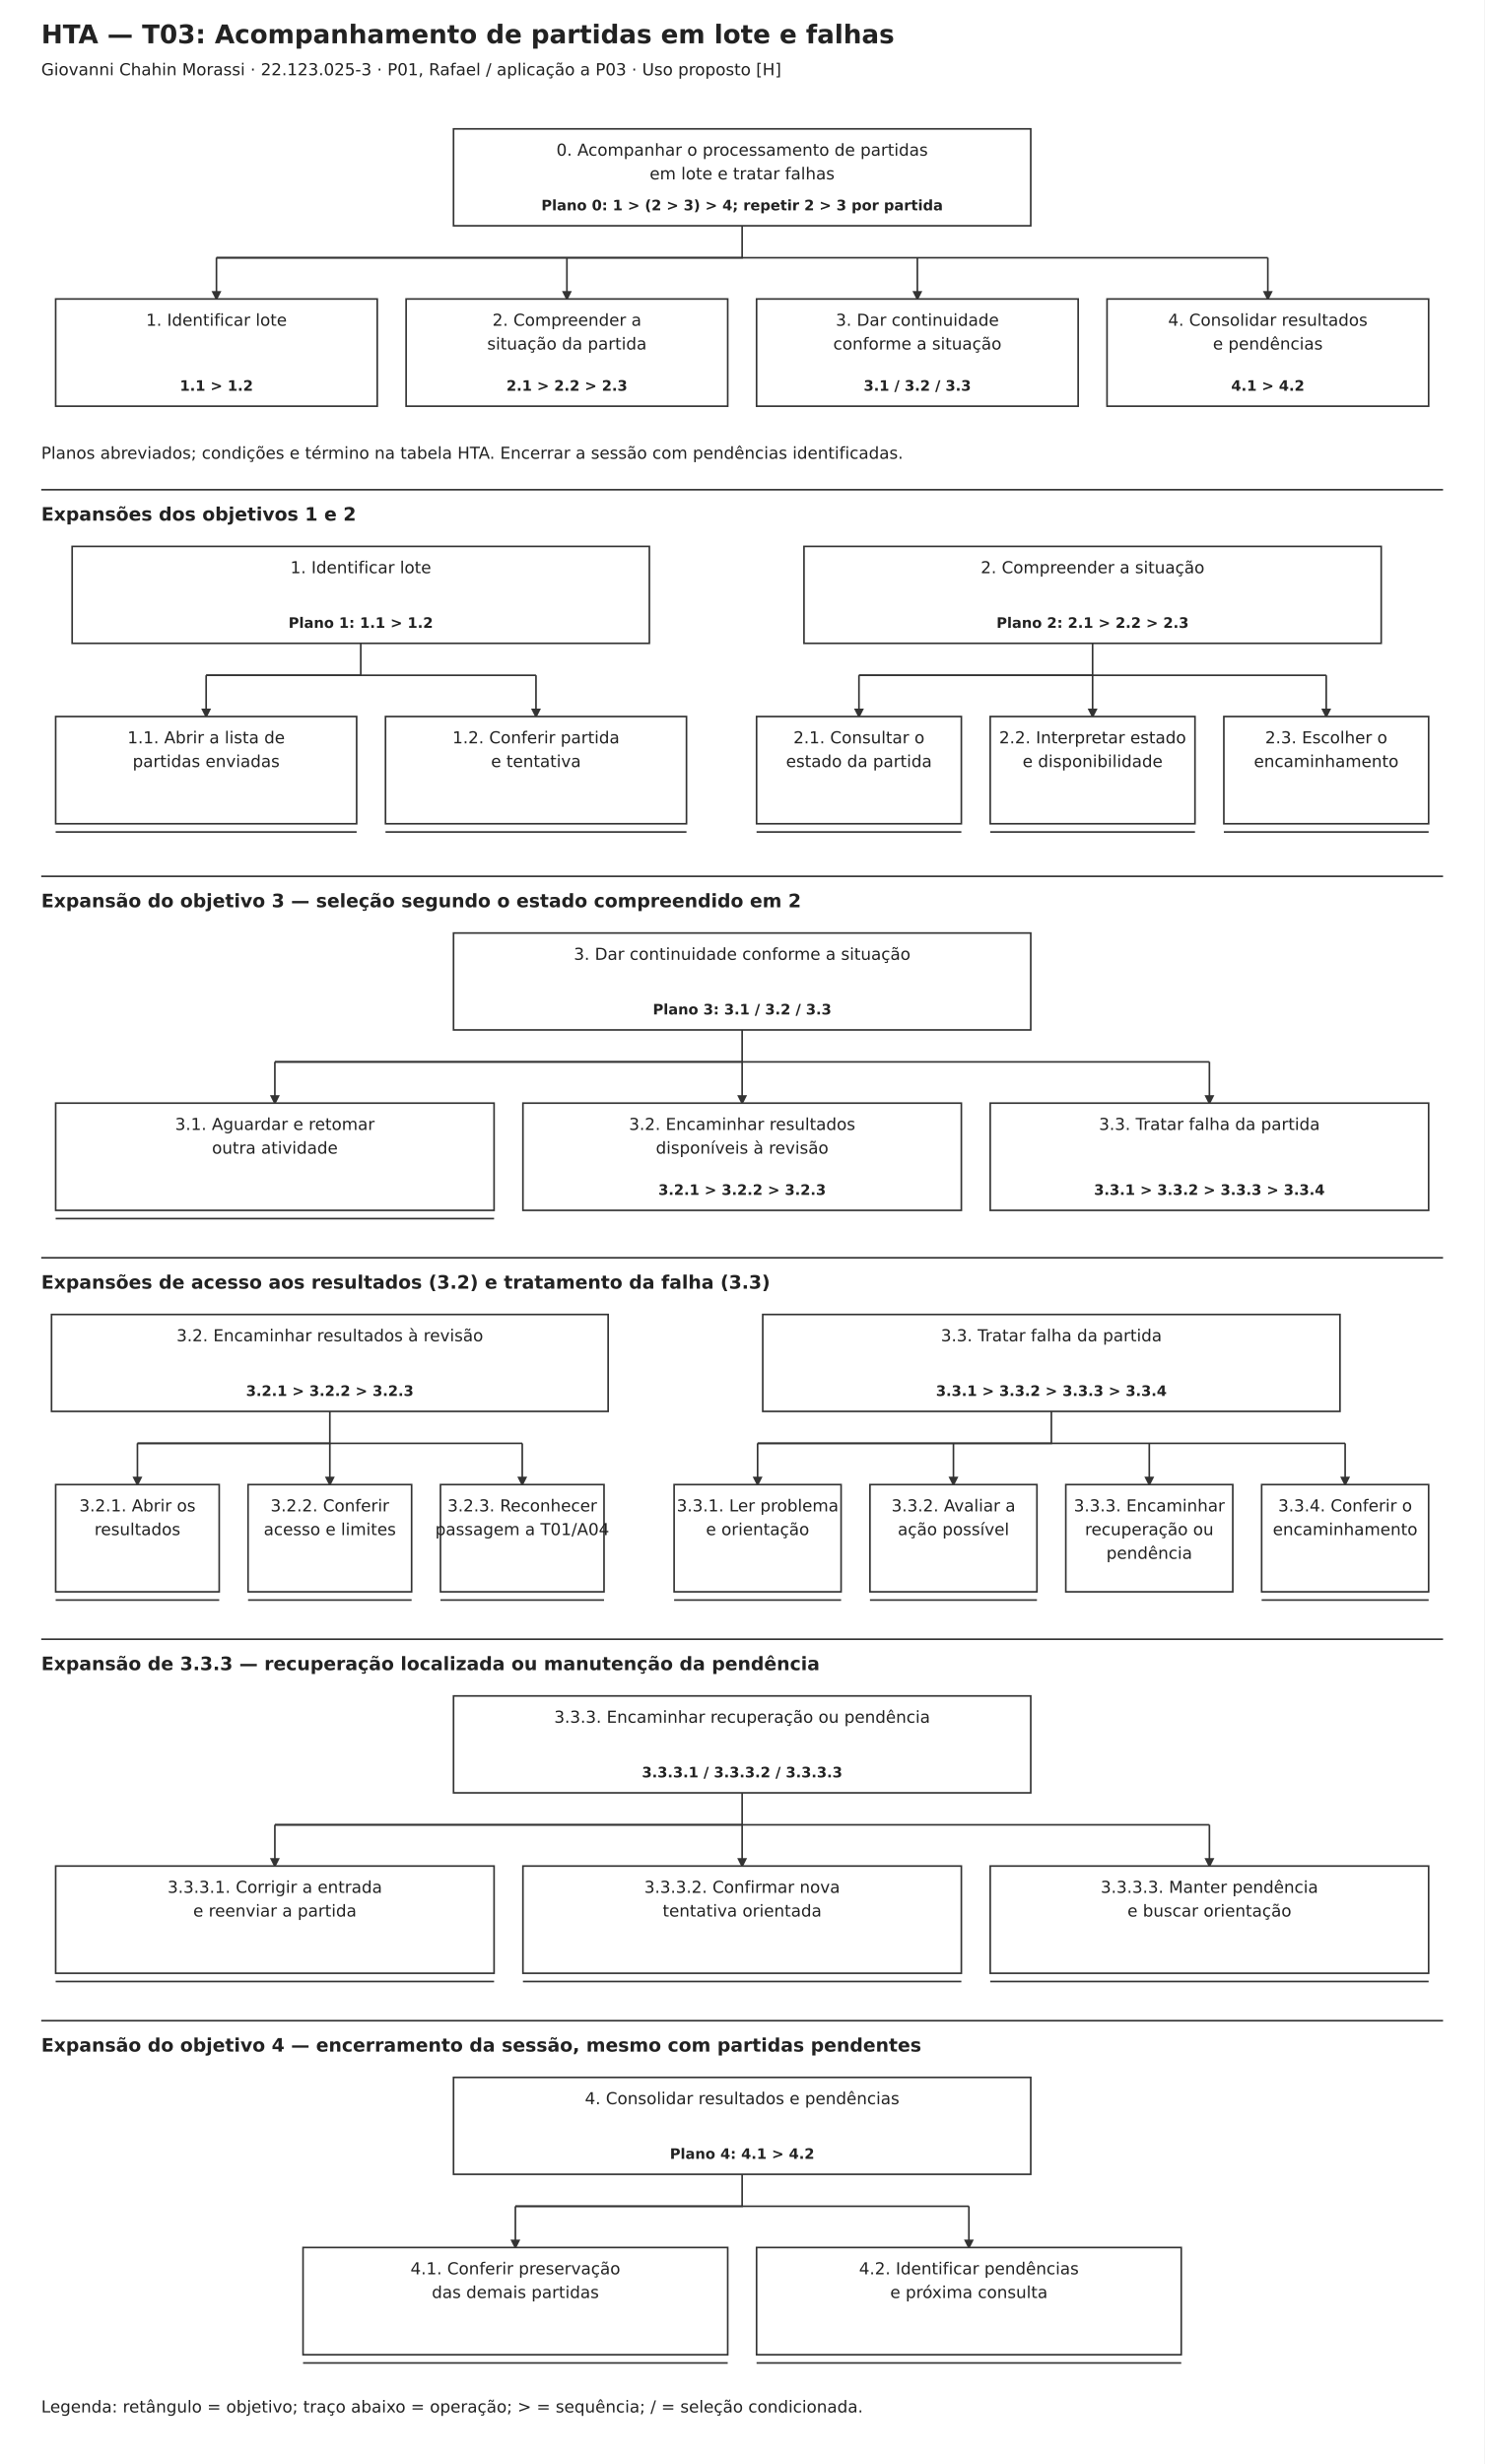
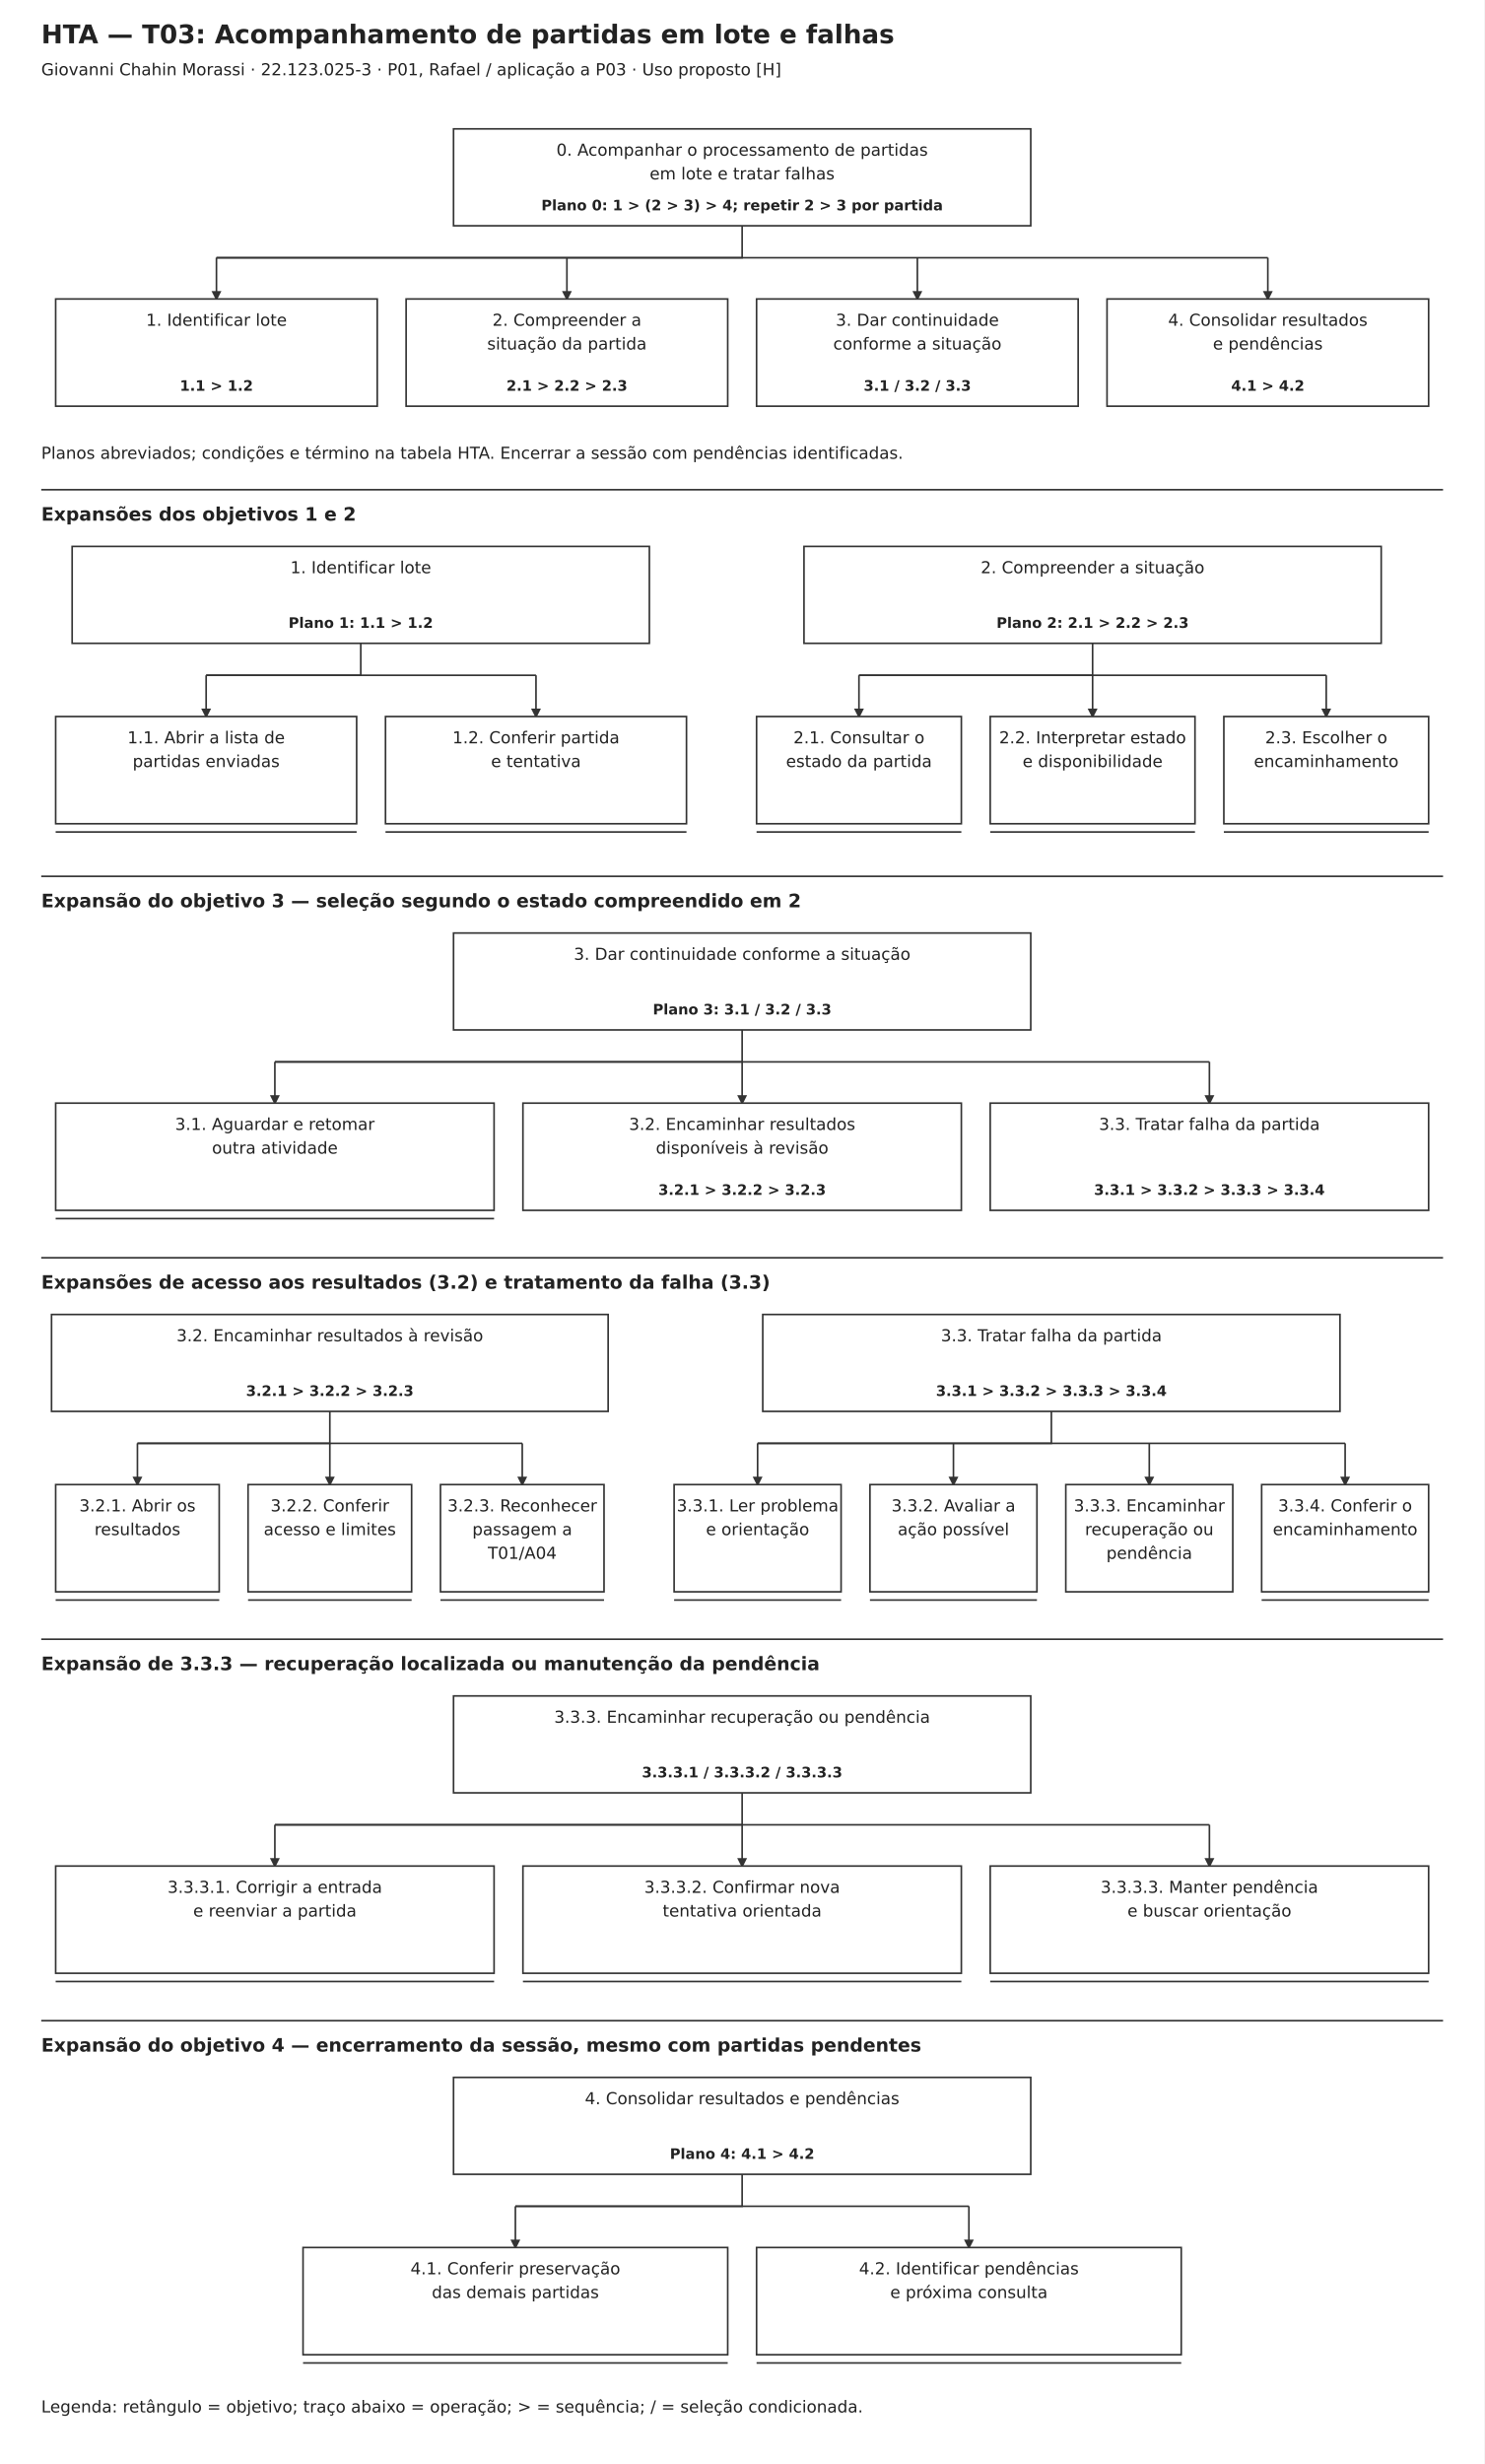
<svg xmlns="http://www.w3.org/2000/svg" width="1440" height="2390" viewBox="0 0 1440 2390" role="img" aria-labelledby="title desc">
  <defs>
    <marker id="arrow" viewBox="0 0 10 10" refX="8" refY="5" markerWidth="6" markerHeight="6" orient="auto">
      <path d="M0 0 L10 5 L0 10 Z" fill="#333" />
    </marker>
  </defs>
  <rect width="1440" height="2390" fill="white" />
  <g font-family="DejaVu Sans, Arial, sans-serif" fill="#222">
    <text x="40" y="42" text-anchor="start" font-size="25" font-weight="700">HTA — T03: Acompanhamento de partidas em lote e falhas</text>
    <text x="40" y="73" text-anchor="start" font-size="16" font-weight="400">Giovanni Chahin Morassi · 22.123.025-3 · P01, Rafael / aplicação a P03 · Uso proposto [H]</text>
    <rect x="440.0" y="125" width="560" height="94" fill="white" stroke="#333" stroke-width="1.6" />
    <text x="720" y="151" text-anchor="middle" font-size="16" font-weight="400">0. Acompanhar o processamento de partidas</text>
    <text x="720" y="174" text-anchor="middle" font-size="16" font-weight="400">em lote e tratar falhas</text>
    <text x="720" y="204" text-anchor="middle" font-size="14" font-weight="700">Plano 0: 1 &gt; (2 &gt; 3) &gt; 4; repetir 2 &gt; 3 por partida</text>
    <path d="M720 219 V250 H210.0" fill="none" stroke="#333" stroke-width="1.6" />
    <path d="M210.0 250 H1230.0" fill="none" stroke="#333" stroke-width="1.6" />
    <path d="M210.0 250 V290" fill="none" stroke="#333" stroke-width="1.6" marker-end="url(#arrow)" />
    <rect x="54.0" y="290" width="312.0" height="104" fill="white" stroke="#333" stroke-width="1.6" />
    <text x="210.0" y="316" text-anchor="middle" font-size="16" font-weight="400">1. Identificar lote</text>
    <text x="210.0" y="379" text-anchor="middle" font-size="14" font-weight="700">1.1 &gt; 1.2</text>
    <path d="M550.0 250 V290" fill="none" stroke="#333" stroke-width="1.6" marker-end="url(#arrow)" />
    <rect x="394.0" y="290" width="312.0" height="104" fill="white" stroke="#333" stroke-width="1.6" />
    <text x="550.0" y="316" text-anchor="middle" font-size="16" font-weight="400">2. Compreender a</text>
    <text x="550.0" y="339" text-anchor="middle" font-size="16" font-weight="400">situação da partida</text>
    <text x="550.0" y="379" text-anchor="middle" font-size="14" font-weight="700">2.1 &gt; 2.2 &gt; 2.3</text>
    <path d="M890.0 250 V290" fill="none" stroke="#333" stroke-width="1.6" marker-end="url(#arrow)" />
    <rect x="734.0" y="290" width="312.0" height="104" fill="white" stroke="#333" stroke-width="1.6" />
    <text x="890.0" y="316" text-anchor="middle" font-size="16" font-weight="400">3. Dar continuidade</text>
    <text x="890.0" y="339" text-anchor="middle" font-size="16" font-weight="400">conforme a situação</text>
    <text x="890.0" y="379" text-anchor="middle" font-size="14" font-weight="700">3.1 / 3.2 / 3.3</text>
    <path d="M1230.0 250 V290" fill="none" stroke="#333" stroke-width="1.6" marker-end="url(#arrow)" />
    <rect x="1074.0" y="290" width="312.0" height="104" fill="white" stroke="#333" stroke-width="1.6" />
    <text x="1230.0" y="316" text-anchor="middle" font-size="16" font-weight="400">4. Consolidar resultados</text>
    <text x="1230.0" y="339" text-anchor="middle" font-size="16" font-weight="400">e pendências</text>
    <text x="1230.0" y="379" text-anchor="middle" font-size="14" font-weight="700">4.1 &gt; 4.2</text>
    <text x="40" y="445" text-anchor="start" font-size="16" font-weight="400">Planos abreviados; condições e término na tabela HTA. Encerrar a sessão com pendências identificadas.</text>
    <path d="M40 475 H1400" fill="none" stroke="#333" stroke-width="1.6" />
    <text x="40" y="505" text-anchor="start" font-size="18" font-weight="700">Expansões dos objetivos 1 e 2</text>
    <rect x="70.0" y="530" width="560" height="94" fill="white" stroke="#333" stroke-width="1.6" />
    <text x="350" y="556" text-anchor="middle" font-size="16" font-weight="400">1. Identificar lote</text>
    <text x="350" y="609" text-anchor="middle" font-size="14" font-weight="700">Plano 1: 1.1 &gt; 1.2</text>
    <path d="M350 624 V655 H200.0" fill="none" stroke="#333" stroke-width="1.6" />
    <path d="M200.0 655 H520.0" fill="none" stroke="#333" stroke-width="1.6" />
    <path d="M200.0 655 V695" fill="none" stroke="#333" stroke-width="1.6" marker-end="url(#arrow)" />
    <rect x="54.0" y="695" width="292.0" height="104" fill="white" stroke="#333" stroke-width="1.6" />
    <text x="200.0" y="721" text-anchor="middle" font-size="16" font-weight="400">1.1. Abrir a lista de</text>
    <text x="200.0" y="744" text-anchor="middle" font-size="16" font-weight="400">partidas enviadas</text>
    <path d="M54.0 807 H346.0" fill="none" stroke="#333" stroke-width="1.6" />
    <path d="M520.0 655 V695" fill="none" stroke="#333" stroke-width="1.6" marker-end="url(#arrow)" />
    <rect x="374.0" y="695" width="292.0" height="104" fill="white" stroke="#333" stroke-width="1.6" />
    <text x="520.0" y="721" text-anchor="middle" font-size="16" font-weight="400">1.2. Conferir partida</text>
    <text x="520.0" y="744" text-anchor="middle" font-size="16" font-weight="400">e tentativa</text>
    <path d="M374.0 807 H666.0" fill="none" stroke="#333" stroke-width="1.6" />
    <rect x="780.0" y="530" width="560" height="94" fill="white" stroke="#333" stroke-width="1.6" />
    <text x="1060" y="556" text-anchor="middle" font-size="16" font-weight="400">2. Compreender a situação</text>
    <text x="1060" y="609" text-anchor="middle" font-size="14" font-weight="700">Plano 2: 2.1 &gt; 2.2 &gt; 2.3</text>
    <path d="M1060 624 V655 H833.333" fill="none" stroke="#333" stroke-width="1.6" />
    <path d="M833.333 655 H1286.667" fill="none" stroke="#333" stroke-width="1.6" />
    <path d="M833.333 655 V695" fill="none" stroke="#333" stroke-width="1.6" marker-end="url(#arrow)" />
    <rect x="734.0" y="695" width="198.667" height="104" fill="white" stroke="#333" stroke-width="1.6" />
    <text x="833.333" y="721" text-anchor="middle" font-size="16" font-weight="400">2.1. Consultar o</text>
    <text x="833.333" y="744" text-anchor="middle" font-size="16" font-weight="400">estado da partida</text>
    <path d="M734.0 807 H932.667" fill="none" stroke="#333" stroke-width="1.6" />
    <path d="M1060.0 655 V695" fill="none" stroke="#333" stroke-width="1.6" marker-end="url(#arrow)" />
    <rect x="960.667" y="695" width="198.667" height="104" fill="white" stroke="#333" stroke-width="1.6" />
    <text x="1060.0" y="721" text-anchor="middle" font-size="16" font-weight="400">2.2. Interpretar estado</text>
    <text x="1060.0" y="744" text-anchor="middle" font-size="16" font-weight="400">e disponibilidade</text>
    <path d="M960.667 807 H1159.333" fill="none" stroke="#333" stroke-width="1.6" />
    <path d="M1286.667 655 V695" fill="none" stroke="#333" stroke-width="1.6" marker-end="url(#arrow)" />
    <rect x="1187.333" y="695" width="198.667" height="104" fill="white" stroke="#333" stroke-width="1.6" />
    <text x="1286.667" y="721" text-anchor="middle" font-size="16" font-weight="400">2.3. Escolher o</text>
    <text x="1286.667" y="744" text-anchor="middle" font-size="16" font-weight="400">encaminhamento</text>
    <path d="M1187.333 807 H1386" fill="none" stroke="#333" stroke-width="1.6" />
    <path d="M40 850 H1400" fill="none" stroke="#333" stroke-width="1.6" />
    <text x="40" y="880" text-anchor="start" font-size="18" font-weight="700">Expansão do objetivo 3 — seleção segundo o estado compreendido em 2</text>
    <rect x="440.0" y="905" width="560" height="94" fill="white" stroke="#333" stroke-width="1.6" />
    <text x="720" y="931" text-anchor="middle" font-size="16" font-weight="400">3. Dar continuidade conforme a situação</text>
    <text x="720" y="984" text-anchor="middle" font-size="14" font-weight="700">Plano 3: 3.1 / 3.2 / 3.3</text>
    <path d="M720 999 V1030 H266.667" fill="none" stroke="#333" stroke-width="1.6" />
    <path d="M266.667 1030 H1173.333" fill="none" stroke="#333" stroke-width="1.6" />
    <path d="M266.667 1030 V1070" fill="none" stroke="#333" stroke-width="1.6" marker-end="url(#arrow)" />
    <rect x="54" y="1070" width="425.333" height="104" fill="white" stroke="#333" stroke-width="1.6" />
    <text x="266.667" y="1096" text-anchor="middle" font-size="16" font-weight="400">3.1. Aguardar e retomar</text>
    <text x="266.667" y="1119" text-anchor="middle" font-size="16" font-weight="400">outra atividade</text>
    <path d="M54 1182 H479.333" fill="none" stroke="#333" stroke-width="1.6" />
    <path d="M720.0 1030 V1070" fill="none" stroke="#333" stroke-width="1.6" marker-end="url(#arrow)" />
    <rect x="507.333" y="1070" width="425.333" height="104" fill="white" stroke="#333" stroke-width="1.6" />
    <text x="720.0" y="1096" text-anchor="middle" font-size="16" font-weight="400">3.2. Encaminhar resultados</text>
    <text x="720.0" y="1119" text-anchor="middle" font-size="16" font-weight="400">disponíveis à revisão</text>
    <text x="720.0" y="1159" text-anchor="middle" font-size="14" font-weight="700">3.2.1 &gt; 3.2.2 &gt; 3.2.3</text>
    <path d="M1173.333 1030 V1070" fill="none" stroke="#333" stroke-width="1.6" marker-end="url(#arrow)" />
    <rect x="960.667" y="1070" width="425.333" height="104" fill="white" stroke="#333" stroke-width="1.6" />
    <text x="1173.333" y="1096" text-anchor="middle" font-size="16" font-weight="400">3.3. Tratar falha da partida</text>
    <text x="1173.333" y="1159" text-anchor="middle" font-size="14" font-weight="700">3.3.1 &gt; 3.3.2 &gt; 3.3.3 &gt; 3.3.4</text>
    <path d="M40 1220 H1400" fill="none" stroke="#333" stroke-width="1.6" />
    <text x="40" y="1250" text-anchor="start" font-size="18" font-weight="700">Expansões de acesso aos resultados (3.2) e tratamento da falha (3.3)</text>
    <rect x="50.0" y="1275" width="540" height="94" fill="white" stroke="#333" stroke-width="1.6" />
    <text x="320" y="1301" text-anchor="middle" font-size="16" font-weight="400">3.2. Encaminhar resultados à revisão</text>
    <text x="320" y="1354" text-anchor="middle" font-size="14" font-weight="700">3.2.1 &gt; 3.2.2 &gt; 3.2.3</text>
    <path d="M320 1369 V1400 H133.333" fill="none" stroke="#333" stroke-width="1.6" />
    <path d="M133.333 1400 H506.667" fill="none" stroke="#333" stroke-width="1.6" />
    <path d="M133.333 1400 V1440" fill="none" stroke="#333" stroke-width="1.6" marker-end="url(#arrow)" />
    <rect x="54" y="1440" width="158.667" height="104" fill="white" stroke="#333" stroke-width="1.6" />
    <text x="133.333" y="1466" text-anchor="middle" font-size="16" font-weight="400">3.2.1. Abrir os</text>
    <text x="133.333" y="1489" text-anchor="middle" font-size="16" font-weight="400">resultados</text>
    <path d="M54 1552 H212.667" fill="none" stroke="#333" stroke-width="1.6" />
    <path d="M320.0 1400 V1440" fill="none" stroke="#333" stroke-width="1.6" marker-end="url(#arrow)" />
    <rect x="240.667" y="1440" width="158.667" height="104" fill="white" stroke="#333" stroke-width="1.6" />
    <text x="320.0" y="1466" text-anchor="middle" font-size="16" font-weight="400">3.2.2. Conferir</text>
    <text x="320.0" y="1489" text-anchor="middle" font-size="16" font-weight="400">acesso e limites</text>
    <path d="M240.667 1552 H399.333" fill="none" stroke="#333" stroke-width="1.6" />
    <path d="M506.667 1400 V1440" fill="none" stroke="#333" stroke-width="1.6" marker-end="url(#arrow)" />
    <rect x="427.333" y="1440" width="158.667" height="104" fill="white" stroke="#333" stroke-width="1.6" />
    <text x="506.667" y="1466" text-anchor="middle" font-size="16" font-weight="400">3.2.3. Reconhecer</text>
-     <text x="506.667" y="1489" text-anchor="middle" font-size="16" font-weight="400">passagem a T01/A04</text>
+     <text x="506.667" y="1489" text-anchor="middle" font-size="16" font-weight="400">passagem a</text>
+     <text x="506.667" y="1512" text-anchor="middle" font-size="16" font-weight="400">T01/A04</text>
    <path d="M427.333 1552 H586.0" fill="none" stroke="#333" stroke-width="1.6" />
    <rect x="740.0" y="1275" width="560" height="94" fill="white" stroke="#333" stroke-width="1.6" />
    <text x="1020" y="1301" text-anchor="middle" font-size="16" font-weight="400">3.3. Tratar falha da partida</text>
    <text x="1020" y="1354" text-anchor="middle" font-size="14" font-weight="700">3.3.1 &gt; 3.3.2 &gt; 3.3.3 &gt; 3.3.4</text>
    <path d="M1020 1369 V1400 H735.0" fill="none" stroke="#333" stroke-width="1.6" />
    <path d="M735.0 1400 H1305.0" fill="none" stroke="#333" stroke-width="1.6" />
    <path d="M735.0 1400 V1440" fill="none" stroke="#333" stroke-width="1.6" marker-end="url(#arrow)" />
    <rect x="654.0" y="1440" width="162.0" height="104" fill="white" stroke="#333" stroke-width="1.6" />
    <text x="735.0" y="1466" text-anchor="middle" font-size="16" font-weight="400">3.3.1. Ler problema</text>
    <text x="735.0" y="1489" text-anchor="middle" font-size="16" font-weight="400">e orientação</text>
    <path d="M654.0 1552 H816.0" fill="none" stroke="#333" stroke-width="1.6" />
    <path d="M925.0 1400 V1440" fill="none" stroke="#333" stroke-width="1.6" marker-end="url(#arrow)" />
    <rect x="844.0" y="1440" width="162.0" height="104" fill="white" stroke="#333" stroke-width="1.6" />
    <text x="925.0" y="1466" text-anchor="middle" font-size="16" font-weight="400">3.3.2. Avaliar a</text>
    <text x="925.0" y="1489" text-anchor="middle" font-size="16" font-weight="400">ação possível</text>
    <path d="M844.0 1552 H1006.0" fill="none" stroke="#333" stroke-width="1.6" />
    <path d="M1115.0 1400 V1440" fill="none" stroke="#333" stroke-width="1.6" marker-end="url(#arrow)" />
    <rect x="1034.0" y="1440" width="162.0" height="104" fill="white" stroke="#333" stroke-width="1.6" />
    <text x="1115.0" y="1466" text-anchor="middle" font-size="16" font-weight="400">3.3.3. Encaminhar</text>
    <text x="1115.0" y="1489" text-anchor="middle" font-size="16" font-weight="400">recuperação ou</text>
    <text x="1115.0" y="1512" text-anchor="middle" font-size="16" font-weight="400">pendência</text>
    <path d="M1305.0 1400 V1440" fill="none" stroke="#333" stroke-width="1.6" marker-end="url(#arrow)" />
    <rect x="1224.0" y="1440" width="162.0" height="104" fill="white" stroke="#333" stroke-width="1.6" />
    <text x="1305.0" y="1466" text-anchor="middle" font-size="16" font-weight="400">3.3.4. Conferir o</text>
    <text x="1305.0" y="1489" text-anchor="middle" font-size="16" font-weight="400">encaminhamento</text>
    <path d="M1224.0 1552 H1386.0" fill="none" stroke="#333" stroke-width="1.6" />
    <path d="M40 1590 H1400" fill="none" stroke="#333" stroke-width="1.6" />
    <text x="40" y="1620" text-anchor="start" font-size="18" font-weight="700">Expansão de 3.3.3 — recuperação localizada ou manutenção da pendência</text>
    <rect x="440.0" y="1645" width="560" height="94" fill="white" stroke="#333" stroke-width="1.6" />
    <text x="720" y="1671" text-anchor="middle" font-size="16" font-weight="400">3.3.3. Encaminhar recuperação ou pendência</text>
    <text x="720" y="1724" text-anchor="middle" font-size="14" font-weight="700">3.3.3.1 / 3.3.3.2 / 3.3.3.3</text>
    <path d="M720 1739 V1770 H266.667" fill="none" stroke="#333" stroke-width="1.6" />
    <path d="M266.667 1770 H1173.333" fill="none" stroke="#333" stroke-width="1.6" />
    <path d="M266.667 1770 V1810" fill="none" stroke="#333" stroke-width="1.6" marker-end="url(#arrow)" />
    <rect x="54" y="1810" width="425.333" height="104" fill="white" stroke="#333" stroke-width="1.6" />
    <text x="266.667" y="1836" text-anchor="middle" font-size="16" font-weight="400">3.3.3.1. Corrigir a entrada</text>
    <text x="266.667" y="1859" text-anchor="middle" font-size="16" font-weight="400">e reenviar a partida</text>
    <path d="M54 1922 H479.333" fill="none" stroke="#333" stroke-width="1.6" />
    <path d="M720.0 1770 V1810" fill="none" stroke="#333" stroke-width="1.6" marker-end="url(#arrow)" />
    <rect x="507.333" y="1810" width="425.333" height="104" fill="white" stroke="#333" stroke-width="1.6" />
    <text x="720.0" y="1836" text-anchor="middle" font-size="16" font-weight="400">3.3.3.2. Confirmar nova</text>
    <text x="720.0" y="1859" text-anchor="middle" font-size="16" font-weight="400">tentativa orientada</text>
    <path d="M507.333 1922 H932.667" fill="none" stroke="#333" stroke-width="1.6" />
    <path d="M1173.333 1770 V1810" fill="none" stroke="#333" stroke-width="1.6" marker-end="url(#arrow)" />
    <rect x="960.667" y="1810" width="425.333" height="104" fill="white" stroke="#333" stroke-width="1.6" />
    <text x="1173.333" y="1836" text-anchor="middle" font-size="16" font-weight="400">3.3.3.3. Manter pendência</text>
    <text x="1173.333" y="1859" text-anchor="middle" font-size="16" font-weight="400">e buscar orientação</text>
    <path d="M960.667 1922 H1386.0" fill="none" stroke="#333" stroke-width="1.6" />
    <path d="M40 1960 H1400" fill="none" stroke="#333" stroke-width="1.6" />
    <text x="40" y="1990" text-anchor="start" font-size="18" font-weight="700">Expansão do objetivo 4 — encerramento da sessão, mesmo com partidas pendentes</text>
    <rect x="440.0" y="2015" width="560" height="94" fill="white" stroke="#333" stroke-width="1.6" />
    <text x="720" y="2041" text-anchor="middle" font-size="16" font-weight="400">4. Consolidar resultados e pendências</text>
    <text x="720" y="2094" text-anchor="middle" font-size="14" font-weight="700">Plano 4: 4.1 &gt; 4.2</text>
    <path d="M720 2109 V2140 H500.0" fill="none" stroke="#333" stroke-width="1.6" />
    <path d="M500.0 2140 H940.0" fill="none" stroke="#333" stroke-width="1.6" />
    <path d="M500.0 2140 V2180" fill="none" stroke="#333" stroke-width="1.6" marker-end="url(#arrow)" />
    <rect x="294.0" y="2180" width="412.0" height="104" fill="white" stroke="#333" stroke-width="1.6" />
    <text x="500.0" y="2206" text-anchor="middle" font-size="16" font-weight="400">4.1. Conferir preservação</text>
    <text x="500.0" y="2229" text-anchor="middle" font-size="16" font-weight="400">das demais partidas</text>
    <path d="M294.0 2292 H706.0" fill="none" stroke="#333" stroke-width="1.6" />
    <path d="M940.0 2140 V2180" fill="none" stroke="#333" stroke-width="1.6" marker-end="url(#arrow)" />
    <rect x="734.0" y="2180" width="412.0" height="104" fill="white" stroke="#333" stroke-width="1.6" />
    <text x="940.0" y="2206" text-anchor="middle" font-size="16" font-weight="400">4.2. Identificar pendências</text>
    <text x="940.0" y="2229" text-anchor="middle" font-size="16" font-weight="400">e próxima consulta</text>
    <path d="M734.0 2292 H1146.0" fill="none" stroke="#333" stroke-width="1.6" />
    <text x="40" y="2340" text-anchor="start" font-size="16" font-weight="400">Legenda: retângulo = objetivo; traço abaixo = operação; &gt; = sequência; / = seleção condicionada.</text>
  </g>
</svg>
